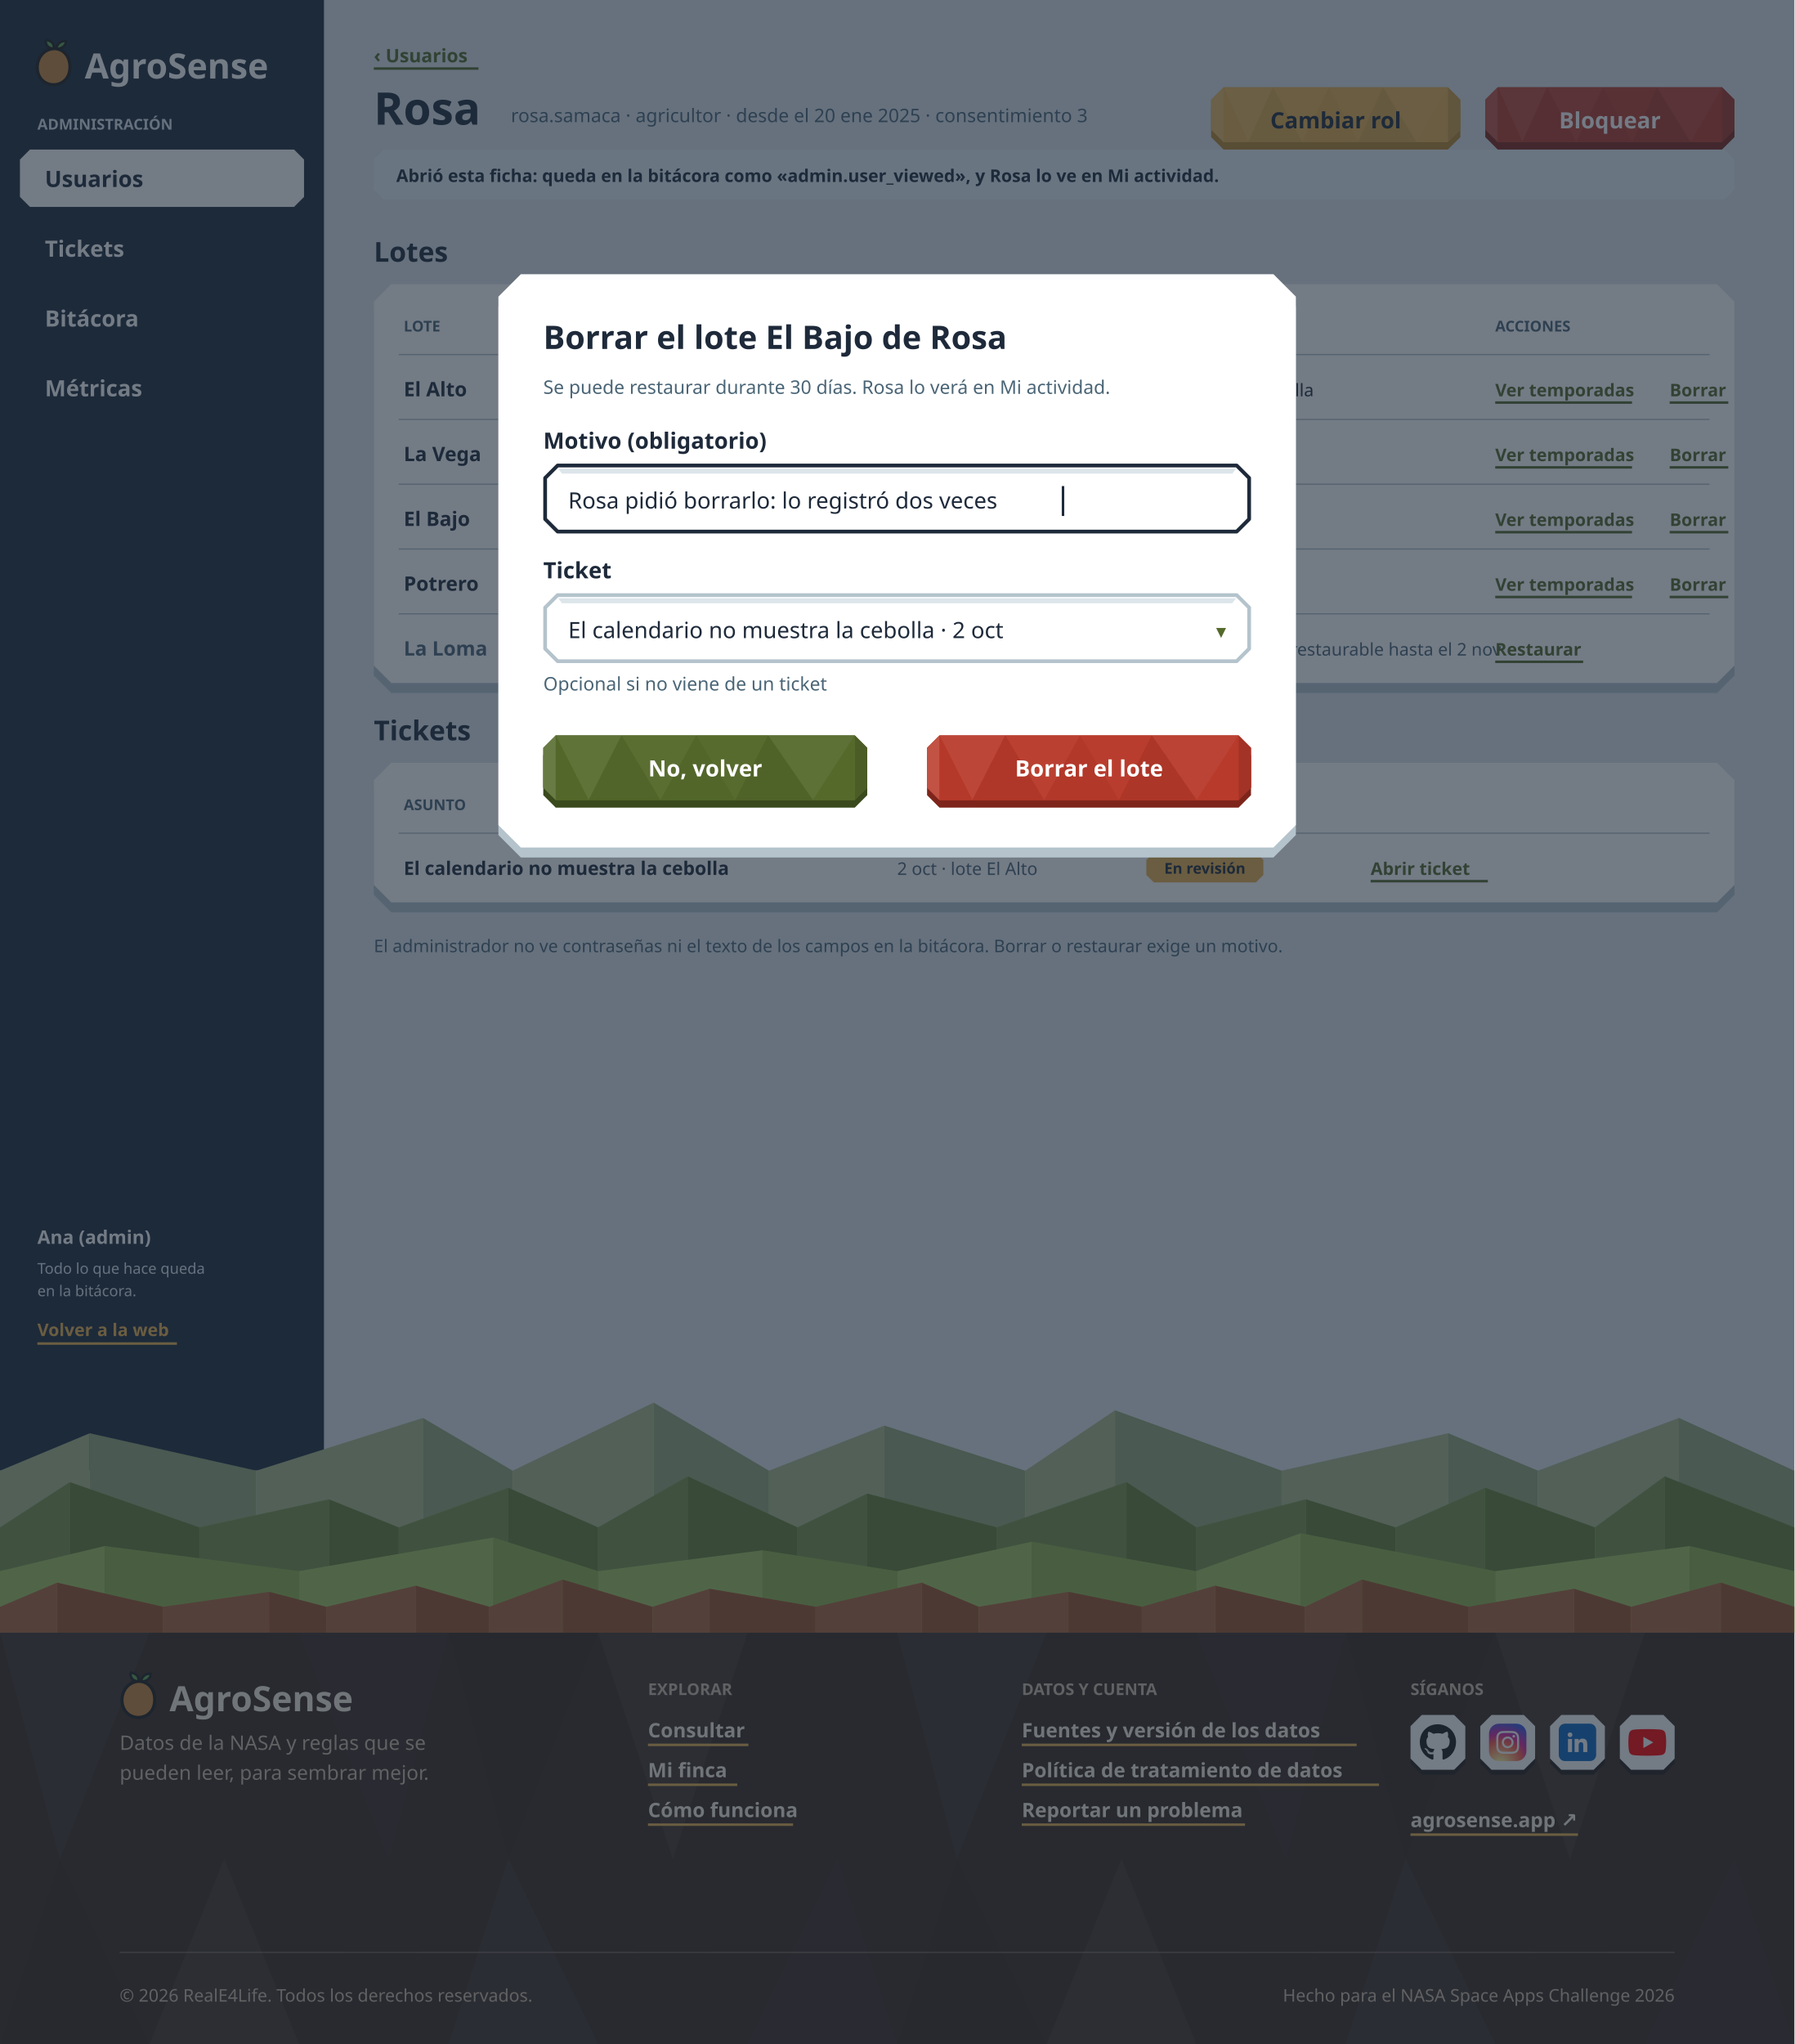
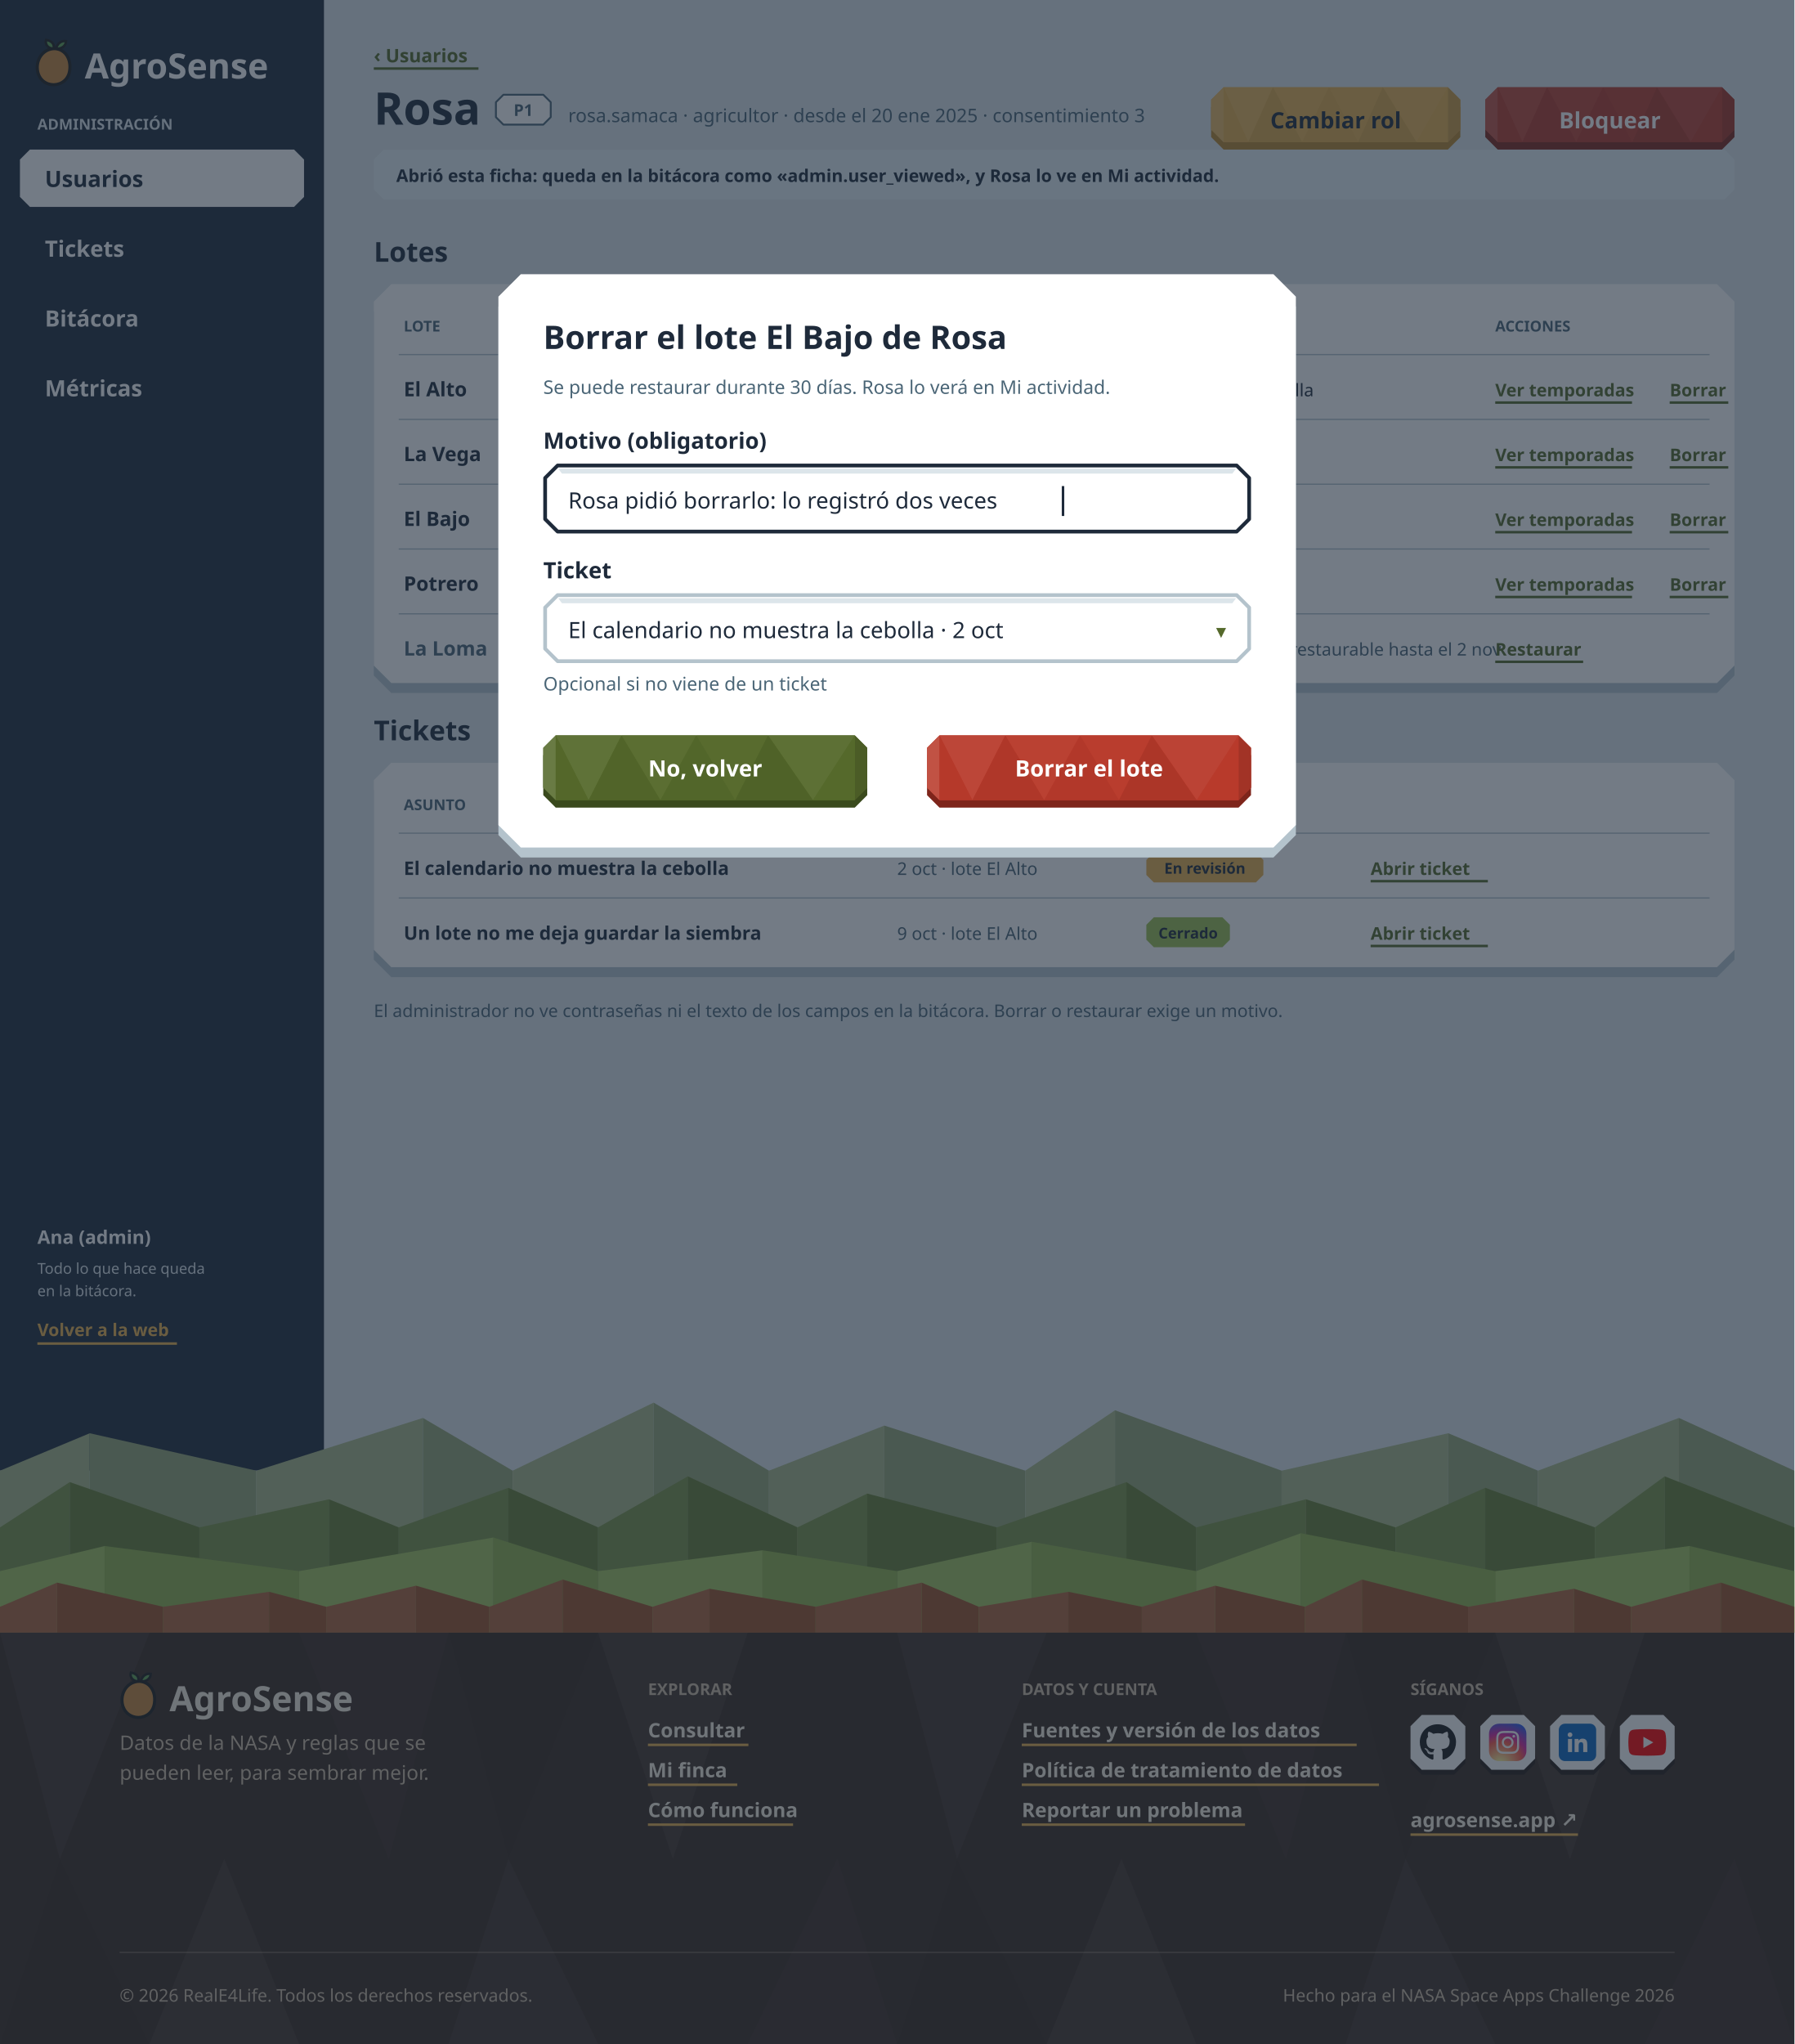
<svg xmlns="http://www.w3.org/2000/svg" width="1440" height="1640" viewBox="0 0 1440 1640">
  <rect width="1440" height="1640" fill="#DCE5EA" />
  <rect width="1440" height="1180" fill="#DCE5EA" />
  <rect width="260" height="1180" fill="#1E2A3A" />
  <g id="marca" transform="translate(28 30)">
    <path d="M16 9c9 .6 13 9 12 17-.8 8-7 12-13 12S3 34 2 26C1 17 7 9 16 9z" fill="#C8873A" stroke="#1D1D1B" stroke-width="2.5" />
    <path d="M15 9c-5 0-7-4-6-7 4 .6 7 3 6 7zm2 0c4 .6 8-2 8-6-4-.6-7 2-8 6z" fill="#5FA052" stroke="#1D1D1B" stroke-width="2" />
    <text x="40" y="33" font-family="Fredoka" font-weight="600" font-size="28" fill="#FFFFFF" text-anchor="start">AgroSense</text>
  </g>
  <text x="30" y="104" font-family="Atkinson Hyperlegible" font-weight="700" font-size="12" fill="#DCE5EA" text-anchor="start">ADMINISTRACIÓN</text>
  <polygon points="24,120 236,120 244,128 244,158 236,166 24,166 16,158 16,128" fill="#FFFFFF" />
  <text x="36" y="150" font-family="Atkinson Hyperlegible" font-weight="700" font-size="18" fill="#1E2A3A" text-anchor="start">Usuarios</text>
  <text x="36" y="206" font-family="Atkinson Hyperlegible" font-weight="700" font-size="18" fill="#FFFFFF" text-anchor="start">Tickets</text>
  <text x="36" y="262" font-family="Atkinson Hyperlegible" font-weight="700" font-size="18" fill="#FFFFFF" text-anchor="start">Bitácora</text>
  <text x="36" y="318" font-family="Atkinson Hyperlegible" font-weight="700" font-size="18" fill="#FFFFFF" text-anchor="start">Métricas</text>
  <text x="30" y="998" font-family="Atkinson Hyperlegible" font-weight="700" font-size="15" fill="#FFFFFF" text-anchor="start">Ana (admin)</text>
  <text x="30" y="1022" font-family="Atkinson Hyperlegible" font-weight="400" font-size="12" fill="#DCE5EA" text-anchor="start">Todo lo que hace queda</text>
  <text x="30" y="1040" font-family="Atkinson Hyperlegible" font-weight="400" font-size="12" fill="#DCE5EA" text-anchor="start">en la bitácora.</text>
  <text x="30" y="1072" font-family="Atkinson Hyperlegible" font-weight="700" font-size="14" fill="#E8B04B" text-anchor="start">Volver a la web</text>
  <rect x="30" y="1077" width="112" height="2" fill="#E8B04B" />
  <text x="300" y="50" font-family="Atkinson Hyperlegible" font-weight="700" font-size="15" fill="#55692B" text-anchor="start">‹ Usuarios</text>
  <rect x="300" y="54" width="84" height="2" fill="#55692B" />
  <text x="300" y="100" font-family="Fredoka" font-weight="600" font-size="36" fill="#1E2A3A" text-anchor="start">Rosa</text>
-   <text x="410" y="98" font-family="Atkinson Hyperlegible" font-weight="400" font-size="15" fill="#4A6576" text-anchor="start">rosa.samaca · agricultor · desde el 20 ene 2025 · consentimiento 3</text>
+   <polygon points="404,76 436,76 442,82 442,94 436,100 404,100 398,94 398,82" fill="#FFFFFF" stroke="#4A6576" stroke-width="1.5" stroke-linejoin="round" />
+   <text x="420" y="93" font-family="Atkinson Hyperlegible" font-weight="700" font-size="13" fill="#4A6576" text-anchor="middle">P1</text>
+   <text x="456" y="98" font-family="Atkinson Hyperlegible" font-weight="400" font-size="15" fill="#4A6576" text-anchor="start">rosa.samaca · agricultor · desde el 20 ene 2025 · consentimiento 3</text>
  <polygon points="308,120 1384,120 1392,128 1392,152 1384,160 308,160 300,152 300,128" fill="#E6F0F5" />
  <text x="318" y="146" font-family="Atkinson Hyperlegible" font-weight="700" font-size="14" fill="#1E2A3A" text-anchor="start">Abrió esta ficha: queda en la bitácora como «admin.user_viewed», y Rosa lo ve en Mi actividad.</text>
  <g id="boton-danger" transform="translate(1192 70)">
    <polygon points="10,6 190,6 200,16 200,40 190,50 10,50 0,40 0,16" fill="#7E251B" />
    <polygon points="10,0 190,0 200,10 200,34 190,44 10,44 0,34 0,10" fill="#B83A2B" />
    <polygon points="10,0 10,44 0,34 0,10" fill="#C15244" />
    <polygon points="190,0 200,10 200,34 190,44" fill="#A23326" />
    <polygon points="10,0 49.6,0 29.8,44" fill="#BC4638" />
    <polygon points="10,0 29.8,44 10,44" fill="#B5392A" />
    <polygon points="49.6,0 94.6,0 73,44" fill="#BA4132" />
    <polygon points="49.6,0 73,44 29.8,44" fill="#AF3729" />
    <polygon points="94.6,0 137.8,0 118,44" fill="#B93D2E" />
    <polygon points="94.6,0 118,44 73,44" fill="#B2382A" />
    <polygon points="137.8,0 190,0 164.8,44" fill="#BB4335" />
    <polygon points="137.8,0 164.8,44 118,44" fill="#AC3628" />
    <polygon points="190,0 190,44 164.8,44" fill="#B83A2B" />
    <text x="100" y="33" font-family="Atkinson Hyperlegible" font-weight="700" font-size="18" fill="#FFFFFF" text-anchor="middle">Bloquear</text>
  </g>
  <g id="boton-secondary" transform="translate(972 70)">
    <polygon points="10,6 190,6 200,16 200,40 190,50 10,50 0,40 0,16" fill="#B8862E" />
    <polygon points="10,0 190,0 200,10 200,34 190,44 10,44 0,34 0,10" fill="#E8B04B" />
    <polygon points="10,0 10,44 0,34 0,10" fill="#EBB961" />
    <polygon points="190,0 200,10 200,34 190,44" fill="#CC9B42" />
    <polygon points="10,0 49.6,0 29.8,44" fill="#E9B556" />
    <polygon points="10,0 29.8,44 10,44" fill="#E5AD4A" />
    <polygon points="49.6,0 94.6,0 73,44" fill="#E9B351" />
    <polygon points="49.6,0 73,44 29.8,44" fill="#DCA747" />
    <polygon points="94.6,0 137.8,0 118,44" fill="#E8B14E" />
    <polygon points="94.6,0 118,44 73,44" fill="#E1AB49" />
    <polygon points="137.8,0 190,0 164.8,44" fill="#E9B453" />
    <polygon points="137.8,0 164.8,44 118,44" fill="#D9A546" />
    <polygon points="190,0 190,44 164.8,44" fill="#E8B04B" />
    <text x="100" y="33" font-family="Atkinson Hyperlegible" font-weight="700" font-size="18" fill="#1E2A3A" text-anchor="middle">Cambiar rol</text>
  </g>
  <text x="300" y="210" font-family="Fredoka" font-weight="600" font-size="22" fill="#1E2A3A" text-anchor="start">Lotes</text>
  <g id="tabla" transform="translate(300 228)">
    <polygon points="14,8 1078,8 1092,22 1092,314 1078,328 14,328 0,314 0,22" fill="#B4C3CC" />
    <polygon points="14,0 1078,0 1092,14 1092,306 1078,320 14,320 0,306 0,14" fill="#FFFFFF" />
    <text x="24" y="38" font-family="Atkinson Hyperlegible" font-weight="700" font-size="12" fill="#4A6576" text-anchor="start">LOTE</text>
    <text x="230" y="38" font-family="Atkinson Hyperlegible" font-weight="700" font-size="12" fill="#4A6576" text-anchor="start">ÁREA</text>
    <text x="390" y="38" font-family="Atkinson Hyperlegible" font-weight="700" font-size="12" fill="#4A6576" text-anchor="start">ZONA</text>
    <text x="620" y="38" font-family="Atkinson Hyperlegible" font-weight="700" font-size="12" fill="#4A6576" text-anchor="start">CULTIVOS</text>
    <text x="900" y="38" font-family="Atkinson Hyperlegible" font-weight="700" font-size="12" fill="#4A6576" text-anchor="start">ACCIONES</text>
    <rect x="20" y="56" width="1052" height="1" fill="#B4C3CC" />
    <g transform="translate(24 56)">
      <text x="0" y="34" font-family="Atkinson Hyperlegible" font-weight="700" font-size="16" fill="#1E2A3A" text-anchor="start">El Alto</text>
    </g>
    <g transform="translate(230 56)">
      <text x="0" y="34" font-family="Atkinson Hyperlegible" font-weight="400" font-size="14" fill="#4A6576" text-anchor="start">2,51 ha · sin riego</text>
    </g>
    <g transform="translate(390 56)">
      <text x="0" y="34" font-family="Atkinson Hyperlegible" font-weight="400" font-size="14" fill="#1E2A3A" text-anchor="start">Samacá</text>
    </g>
    <g transform="translate(620 56)">
      <text x="0" y="34" font-family="Atkinson Hyperlegible" font-weight="400" font-size="14" fill="#1E2A3A" text-anchor="start">Papa, haba y cebolla</text>
    </g>
    <g transform="translate(900 56)">
      <text x="0" y="34" font-family="Atkinson Hyperlegible" font-weight="700" font-size="14" fill="#55692B" text-anchor="start">Ver temporadas</text>
      <rect x="0" y="38" width="109.76" height="2" fill="#55692B" />
      <text x="140" y="34" font-family="Atkinson Hyperlegible" font-weight="700" font-size="14" fill="#55692B" text-anchor="start">Borrar</text>
      <rect x="140" y="38" width="47.04" height="2" fill="#55692B" />
    </g>
    <rect x="20" y="108" width="1052" height="1" fill="#B4C3CC" />
    <g transform="translate(24 108)">
      <text x="0" y="34" font-family="Atkinson Hyperlegible" font-weight="700" font-size="16" fill="#1E2A3A" text-anchor="start">La Vega</text>
    </g>
    <g transform="translate(230 108)">
      <text x="0" y="34" font-family="Atkinson Hyperlegible" font-weight="400" font-size="14" fill="#4A6576" text-anchor="start">1,66 ha · con riego</text>
    </g>
    <g transform="translate(390 108)">
      <text x="0" y="34" font-family="Atkinson Hyperlegible" font-weight="400" font-size="14" fill="#1E2A3A" text-anchor="start">Samacá</text>
    </g>
    <g transform="translate(620 108)">
      <text x="0" y="34" font-family="Atkinson Hyperlegible" font-weight="400" font-size="14" fill="#1E2A3A" text-anchor="start">Maíz</text>
    </g>
    <g transform="translate(900 108)">
      <text x="0" y="34" font-family="Atkinson Hyperlegible" font-weight="700" font-size="14" fill="#55692B" text-anchor="start">Ver temporadas</text>
      <rect x="0" y="38" width="109.76" height="2" fill="#55692B" />
      <text x="140" y="34" font-family="Atkinson Hyperlegible" font-weight="700" font-size="14" fill="#55692B" text-anchor="start">Borrar</text>
      <rect x="140" y="38" width="47.04" height="2" fill="#55692B" />
    </g>
    <rect x="20" y="160" width="1052" height="1" fill="#B4C3CC" />
    <g transform="translate(24 160)">
      <text x="0" y="34" font-family="Atkinson Hyperlegible" font-weight="700" font-size="16" fill="#1E2A3A" text-anchor="start">El Bajo</text>
    </g>
    <g transform="translate(230 160)">
      <text x="0" y="34" font-family="Atkinson Hyperlegible" font-weight="400" font-size="14" fill="#4A6576" text-anchor="start">1,33 ha · sin riego</text>
    </g>
    <g transform="translate(390 160)">
      <text x="0" y="34" font-family="Atkinson Hyperlegible" font-weight="400" font-size="14" fill="#1E2A3A" text-anchor="start">Samacá</text>
    </g>
    <g transform="translate(620 160)">
      <text x="0" y="34" font-family="Atkinson Hyperlegible" font-weight="400" font-size="14" fill="#1E2A3A" text-anchor="start">Arveja</text>
    </g>
    <g transform="translate(900 160)">
      <text x="0" y="34" font-family="Atkinson Hyperlegible" font-weight="700" font-size="14" fill="#55692B" text-anchor="start">Ver temporadas</text>
      <rect x="0" y="38" width="109.76" height="2" fill="#55692B" />
      <text x="140" y="34" font-family="Atkinson Hyperlegible" font-weight="700" font-size="14" fill="#55692B" text-anchor="start">Borrar</text>
      <rect x="140" y="38" width="47.04" height="2" fill="#55692B" />
    </g>
    <rect x="20" y="212" width="1052" height="1" fill="#B4C3CC" />
    <g transform="translate(24 212)">
      <text x="0" y="34" font-family="Atkinson Hyperlegible" font-weight="700" font-size="16" fill="#1E2A3A" text-anchor="start">Potrero</text>
    </g>
    <g transform="translate(230 212)">
      <text x="0" y="34" font-family="Atkinson Hyperlegible" font-weight="400" font-size="14" fill="#4A6576" text-anchor="start">1,19 ha</text>
    </g>
    <g transform="translate(390 212)">
      <text x="0" y="34" font-family="Atkinson Hyperlegible" font-weight="400" font-size="14" fill="#1E2A3A" text-anchor="start">Samacá</text>
    </g>
    <g transform="translate(620 212)">
      <text x="0" y="34" font-family="Atkinson Hyperlegible" font-weight="400" font-size="14" fill="#1E2A3A" text-anchor="start">Sin siembra</text>
    </g>
    <g transform="translate(900 212)">
      <text x="0" y="34" font-family="Atkinson Hyperlegible" font-weight="700" font-size="14" fill="#55692B" text-anchor="start">Ver temporadas</text>
      <rect x="0" y="38" width="109.76" height="2" fill="#55692B" />
      <text x="140" y="34" font-family="Atkinson Hyperlegible" font-weight="700" font-size="14" fill="#55692B" text-anchor="start">Borrar</text>
      <rect x="140" y="38" width="47.04" height="2" fill="#55692B" />
    </g>
    <rect x="20" y="264" width="1052" height="1" fill="#B4C3CC" />
    <g transform="translate(24 264)">
      <text x="0" y="34" font-family="Atkinson Hyperlegible" font-weight="700" font-size="16" fill="#4A6576" text-anchor="start">La Loma</text>
    </g>
    <g transform="translate(230 264)">
      <text x="0" y="34" font-family="Atkinson Hyperlegible" font-weight="400" font-size="14" fill="#4A6576" text-anchor="start">0,86 ha</text>
    </g>
    <g transform="translate(390 264)">
      <text x="0" y="34" font-family="Atkinson Hyperlegible" font-weight="400" font-size="14" fill="#1E2A3A" text-anchor="start">Samacá</text>
    </g>
    <g transform="translate(620 264)">
      <text x="0" y="34" font-family="Atkinson Hyperlegible" font-weight="400" font-size="14" fill="#4A6576" text-anchor="start">Borrado el 3 oct · restaurable hasta el 2 nov</text>
    </g>
    <g transform="translate(900 264)">
      <text x="0" y="34" font-family="Atkinson Hyperlegible" font-weight="700" font-size="14" fill="#55692B" text-anchor="start">Restaurar</text>
      <rect x="0" y="38" width="70.56" height="2" fill="#55692B" />
    </g>
  </g>
  <text x="300" y="594" font-family="Fredoka" font-weight="600" font-size="22" fill="#1E2A3A" text-anchor="start">Tickets</text>
  <g id="tabla" transform="translate(300 612)">
-     <polygon points="14,8 1078,8 1092,22 1092,106 1078,120 14,120 0,106 0,22" fill="#B4C3CC" />
-     <polygon points="14,0 1078,0 1092,14 1092,98 1078,112 14,112 0,98 0,14" fill="#FFFFFF" />
+     <polygon points="14,8 1078,8 1092,22 1092,158 1078,172 14,172 0,158 0,22" fill="#B4C3CC" />
+     <polygon points="14,0 1078,0 1092,14 1092,150 1078,164 14,164 0,150 0,14" fill="#FFFFFF" />
    <text x="24" y="38" font-family="Atkinson Hyperlegible" font-weight="700" font-size="12" fill="#4A6576" text-anchor="start">ASUNTO</text>
    <text x="420" y="38" font-family="Atkinson Hyperlegible" font-weight="700" font-size="12" fill="#4A6576" text-anchor="start">ENVIADO</text>
    <text x="620" y="38" font-family="Atkinson Hyperlegible" font-weight="700" font-size="12" fill="#4A6576" text-anchor="start">ESTADO</text>
    <text x="800" y="38" font-family="Atkinson Hyperlegible" font-weight="700" font-size="12" fill="#4A6576" text-anchor="start" />
    <rect x="20" y="56" width="1052" height="1" fill="#B4C3CC" />
    <g transform="translate(24 56)">
      <text x="0" y="34" font-family="Atkinson Hyperlegible" font-weight="700" font-size="15" fill="#1E2A3A" text-anchor="start">El calendario no muestra la cebolla</text>
    </g>
    <g transform="translate(420 56)">
      <text x="0" y="34" font-family="Atkinson Hyperlegible" font-weight="400" font-size="14" fill="#4A6576" text-anchor="start">2 oct · lote El Alto</text>
    </g>
    <g transform="translate(620 56)">
      <polygon points="6,16 87.92,16 93.92,22 93.92,34 87.92,40 6,40 0,34 0,22" fill="#E8B04B" />
      <text x="46.96" y="33" font-family="Atkinson Hyperlegible" font-weight="700" font-size="12" fill="#1E2A3A" text-anchor="middle">En revisión</text>
    </g>
    <g transform="translate(800 56)">
      <text x="0" y="34" font-family="Atkinson Hyperlegible" font-weight="700" font-size="14" fill="#55692B" text-anchor="start">Abrir ticket</text>
      <rect x="0" y="38" width="94.08" height="2" fill="#55692B" />
    </g>
-   </g>
-   <text x="300" y="764" font-family="Atkinson Hyperlegible" font-weight="400" font-size="14" fill="#4A6576" text-anchor="start">El administrador no ve contraseñas ni el texto de los campos en la bitácora. Borrar o restaurar exige un motivo.</text>
+     <rect x="20" y="108" width="1052" height="1" fill="#B4C3CC" />
+     <g transform="translate(24 108)">
+       <text x="0" y="34" font-family="Atkinson Hyperlegible" font-weight="700" font-size="15" fill="#1E2A3A" text-anchor="start">Un lote no me deja guardar la siembra</text>
+     </g>
+     <g transform="translate(420 108)">
+       <text x="0" y="34" font-family="Atkinson Hyperlegible" font-weight="400" font-size="14" fill="#4A6576" text-anchor="start">9 oct · lote El Alto</text>
+     </g>
+     <g transform="translate(620 108)">
+       <polygon points="6,16 61.04,16 67.04,22 67.04,34 61.04,40 6,40 0,34 0,22" fill="#9CC152" />
+       <text x="33.52" y="33" font-family="Atkinson Hyperlegible" font-weight="700" font-size="12" fill="#1E2A3A" text-anchor="middle">Cerrado</text>
+     </g>
+     <g transform="translate(800 108)">
+       <text x="0" y="34" font-family="Atkinson Hyperlegible" font-weight="700" font-size="14" fill="#55692B" text-anchor="start">Abrir ticket</text>
+       <rect x="0" y="38" width="94.08" height="2" fill="#55692B" />
+     </g>
+   </g>
+   <text x="300" y="816" font-family="Atkinson Hyperlegible" font-weight="400" font-size="14" fill="#4A6576" text-anchor="start">El administrador no ve contraseñas ni el texto de los campos en la bitácora. Borrar o restaurar exige un motivo.</text>
  <g id="pie" transform="translate(0 1180)">
    <rect x="0" y="0" width="1440" height="130" fill="#DCE5EA" />
    <polygon points="0,0 72,-30.03 72,130 0,130" fill="#A8B888" />
    <polygon points="72,-30.03 205.714,0 205.714,130 72,130" fill="#94A575" />
    <polygon points="205.714,0 339.429,-42.315 339.429,130 205.714,130" fill="#A8B888" />
    <polygon points="339.429,-42.315 411.429,0 411.429,130 339.429,130" fill="#94A575" />
    <polygon points="411.429,0 524.571,-54.6 524.571,130 411.429,130" fill="#A8B888" />
    <polygon points="524.571,-54.6 617.143,0 617.143,130 524.571,130" fill="#94A575" />
    <polygon points="617.143,0 709.714,-36.172 709.714,130 617.143,130" fill="#A8B888" />
    <polygon points="709.714,-36.172 822.857,0 822.857,130 709.714,130" fill="#94A575" />
    <polygon points="822.857,0 894.857,-48.458 894.857,130 822.857,130" fill="#A8B888" />
    <polygon points="894.857,-48.458 1028.57,0 1028.57,130 894.857,130" fill="#94A575" />
    <polygon points="1028.57,0 1162.29,-30.03 1162.29,130 1028.57,130" fill="#A8B888" />
    <polygon points="1162.29,-30.03 1234.29,0 1234.29,130 1162.29,130" fill="#94A575" />
    <polygon points="1234.29,0 1347.43,-42.315 1347.43,130 1234.29,130" fill="#A8B888" />
    <polygon points="1347.43,-42.315 1440,0 1440,130 1347.43,130" fill="#94A575" />
    <polygon points="0,45.5 56,9.157 56,130 0,130" fill="#799248" />
    <polygon points="56,9.157 160,45.5 160,130 56,130" fill="#667F35" />
    <polygon points="160,45.5 264,22.977 264,130 160,130" fill="#799248" />
    <polygon points="264,22.977 320,45.5 320,130 264,130" fill="#667F35" />
    <polygon points="320,45.5 408,13.764 408,130 320,130" fill="#799248" />
    <polygon points="408,13.764 480,45.5 480,130 408,130" fill="#667F35" />
    <polygon points="480,45.5 552,4.55 552,130 480,130" fill="#799248" />
    <polygon points="552,4.55 640,45.5 640,130 552,130" fill="#667F35" />
    <polygon points="640,45.5 696,18.371 696,130 640,130" fill="#799248" />
    <polygon points="696,18.371 800,45.5 800,130 696,130" fill="#667F35" />
    <polygon points="800,45.5 904,9.157 904,130 800,130" fill="#799248" />
    <polygon points="904,9.157 960,45.5 960,130 904,130" fill="#667F35" />
    <polygon points="960,45.5 1048,22.977 1048,130 960,130" fill="#799248" />
    <polygon points="1048,22.977 1120,45.5 1120,130 1048,130" fill="#667F35" />
    <polygon points="1120,45.5 1192,13.764 1192,130 1120,130" fill="#799248" />
    <polygon points="1192,13.764 1280,45.5 1280,130 1192,130" fill="#667F35" />
    <polygon points="1280,45.5 1336,4.55 1336,130 1280,130" fill="#799248" />
    <polygon points="1336,4.55 1440,45.5 1440,130 1336,130" fill="#667F35" />
    <polygon points="0,80.6 84,60.447 84,130 0,130" fill="#A3C55E" />
    <polygon points="84,60.447 240,80.6 240,130 84,130" fill="#90B24B" />
    <polygon points="240,80.6 396,53.602 396,130 240,130" fill="#A3C55E" />
    <polygon points="396,53.602 480,80.6 480,130 396,130" fill="#90B24B" />
    <polygon points="480,80.6 612,63.869 612,130 480,130" fill="#A3C55E" />
    <polygon points="612,63.869 720,80.6 720,130 612,130" fill="#90B24B" />
    <polygon points="720,80.6 828,57.025 828,130 720,130" fill="#A3C55E" />
    <polygon points="828,57.025 960,80.6 960,130 828,130" fill="#90B24B" />
    <polygon points="960,80.6 1044,50.18 1044,130 960,130" fill="#A3C55E" />
    <polygon points="1044,50.18 1200,80.6 1200,130 1044,130" fill="#90B24B" />
    <polygon points="1200,80.6 1356,60.447 1356,130 1200,130" fill="#A3C55E" />
    <polygon points="1356,60.447 1440,80.6 1440,130 1356,130" fill="#90B24B" />
    <polygon points="0,109.2 45.818,89.817 45.818,130 0,130" fill="#AE643A" />
    <polygon points="45.818,89.817 130.909,109.2 130.909,130 45.818,130" fill="#9B5128" />
    <polygon points="130.909,109.2 216,97.188 216,130 130.909,130" fill="#AE643A" />
    <polygon points="216,97.188 261.818,109.2 261.818,130 216,130" fill="#9B5128" />
    <polygon points="261.818,109.2 333.818,92.274 333.818,130 261.818,130" fill="#AE643A" />
    <polygon points="333.818,92.274 392.727,109.2 392.727,130 333.818,130" fill="#9B5128" />
    <polygon points="392.727,109.2 451.636,87.36 451.636,130 392.727,130" fill="#AE643A" />
    <polygon points="451.636,87.36 523.636,109.2 523.636,130 451.636,130" fill="#9B5128" />
    <polygon points="523.636,109.2 569.455,94.731 569.455,130 523.636,130" fill="#AE643A" />
    <polygon points="569.455,94.731 654.545,109.2 654.545,130 569.455,130" fill="#9B5128" />
    <polygon points="654.545,109.2 739.636,89.817 739.636,130 654.545,130" fill="#AE643A" />
    <polygon points="739.636,89.817 785.455,109.2 785.455,130 739.636,130" fill="#9B5128" />
    <polygon points="785.455,109.2 857.455,97.188 857.455,130 785.455,130" fill="#AE643A" />
    <polygon points="857.455,97.188 916.364,109.2 916.364,130 857.455,130" fill="#9B5128" />
    <polygon points="916.364,109.2 975.273,92.274 975.273,130 916.364,130" fill="#AE643A" />
    <polygon points="975.273,92.274 1047.27,109.2 1047.27,130 975.273,130" fill="#9B5128" />
    <polygon points="1047.27,109.2 1093.09,87.36 1093.09,130 1047.27,130" fill="#AE643A" />
    <polygon points="1093.09,87.36 1178.18,109.2 1178.18,130 1093.09,130" fill="#9B5128" />
    <polygon points="1178.18,109.2 1263.27,94.731 1263.27,130 1178.18,130" fill="#AE643A" />
    <polygon points="1263.27,94.731 1309.09,109.2 1309.09,130 1263.27,130" fill="#9B5128" />
    <polygon points="1309.09,109.2 1381.09,89.817 1381.09,130 1309.09,130" fill="#AE643A" />
    <polygon points="1381.09,89.817 1440,109.2 1440,130 1381.09,130" fill="#9B5128" />
    <rect x="0" y="130" width="1440" height="330" fill="#3B2A20" />
    <polygon points="0,130 120,130 48,311.5" fill="#433329" />
    <polygon points="48,311.5 120,460 0,460" fill="#38281E" />
    <polygon points="120,130 240,130 180,311.5" fill="#39291F" />
    <polygon points="180,311.5 240,460 120,460" fill="#45352B" />
    <polygon points="240,130 360,130 312,311.5" fill="#3F2E24" />
    <polygon points="312,311.5 360,460 240,460" fill="#3A291F" />
    <polygon points="360,130 480,130 408,311.5" fill="#38281E" />
    <polygon points="408,311.5 480,460 360,460" fill="#433329" />
    <polygon points="480,130 600,130 540,311.5" fill="#45352B" />
    <polygon points="540,311.5 600,460 480,460" fill="#39291F" />
    <polygon points="600,130 720,130 672,311.5" fill="#3A291F" />
    <polygon points="672,311.5 720,460 600,460" fill="#3F2E24" />
    <polygon points="720,130 840,130 768,311.5" fill="#433329" />
    <polygon points="768,311.5 840,460 720,460" fill="#38281E" />
    <polygon points="840,130 960,130 900,311.5" fill="#39291F" />
    <polygon points="900,311.5 960,460 840,460" fill="#45352B" />
    <polygon points="960,130 1080,130 1032,311.5" fill="#3F2E24" />
    <polygon points="1032,311.5 1080,460 960,460" fill="#3A291F" />
    <polygon points="1080,130 1200,130 1128,311.5" fill="#38281E" />
    <polygon points="1128,311.5 1200,460 1080,460" fill="#433329" />
    <polygon points="1200,130 1320,130 1260,311.5" fill="#45352B" />
    <polygon points="1260,311.5 1320,460 1200,460" fill="#39291F" />
    <polygon points="1320,130 1440,130 1392,311.5" fill="#3A291F" />
    <polygon points="1392,311.5 1440,460 1320,460" fill="#3F2E24" />
    <g id="marca" transform="translate(96 160)">
      <path d="M16 9c9 .6 13 9 12 17-.8 8-7 12-13 12S3 34 2 26C1 17 7 9 16 9z" fill="#C8873A" stroke="#1D1D1B" stroke-width="2.5" />
      <path d="M15 9c-5 0-7-4-6-7 4 .6 7 3 6 7zm2 0c4 .6 8-2 8-6-4-.6-7 2-8 6z" fill="#5FA052" stroke="#1D1D1B" stroke-width="2" />
      <text x="40" y="33" font-family="Fredoka" font-weight="600" font-size="28" fill="#F6EEDF" text-anchor="start">AgroSense</text>
    </g>
    <text x="96" y="224" font-family="Atkinson Hyperlegible" font-weight="400" font-size="16" fill="#CDBBA3" text-anchor="start">Datos de la NASA y reglas que se</text>
    <text x="96" y="248" font-family="Atkinson Hyperlegible" font-weight="400" font-size="16" fill="#CDBBA3" text-anchor="start">pueden leer, para sembrar mejor.</text>
    <text x="520" y="180" font-family="Atkinson Hyperlegible" font-weight="700" font-size="13" fill="#CDBBA3" text-anchor="start">EXPLORAR</text>
    <text x="520" y="214" font-family="Atkinson Hyperlegible" font-weight="700" font-size="16" fill="#F6EEDF" text-anchor="start">Consultar</text>
    <rect x="520" y="219" width="80.64" height="2" fill="#E8B04B" />
    <text x="520" y="246" font-family="Atkinson Hyperlegible" font-weight="700" font-size="16" fill="#F6EEDF" text-anchor="start">Mi finca</text>
    <rect x="520" y="251" width="71.68" height="2" fill="#E8B04B" />
    <text x="520" y="278" font-family="Atkinson Hyperlegible" font-weight="700" font-size="16" fill="#F6EEDF" text-anchor="start">Cómo funciona</text>
    <rect x="520" y="283" width="116.48" height="2" fill="#E8B04B" />
    <text x="820" y="180" font-family="Atkinson Hyperlegible" font-weight="700" font-size="13" fill="#CDBBA3" text-anchor="start">DATOS Y CUENTA</text>
    <text x="820" y="214" font-family="Atkinson Hyperlegible" font-weight="700" font-size="16" fill="#F6EEDF" text-anchor="start">Fuentes y versión de los datos</text>
    <rect x="820" y="219" width="268.8" height="2" fill="#E8B04B" />
    <text x="820" y="246" font-family="Atkinson Hyperlegible" font-weight="700" font-size="16" fill="#F6EEDF" text-anchor="start">Política de tratamiento de datos</text>
    <rect x="820" y="251" width="286.72" height="2" fill="#E8B04B" />
    <text x="820" y="278" font-family="Atkinson Hyperlegible" font-weight="700" font-size="16" fill="#F6EEDF" text-anchor="start">Reportar un problema</text>
    <rect x="820" y="283" width="179.2" height="2" fill="#E8B04B" />
    <text x="1132" y="180" font-family="Atkinson Hyperlegible" font-weight="700" font-size="13" fill="#CDBBA3" text-anchor="start">SÍGANOS</text>
    <g id="red-github" transform="translate(1132 196)">
      <polygon points="9,4 35,4 44,13 44,39 35,48 9,48 0,39 0,13" fill="#261B15" />
      <polygon points="9,0 35,0 44,9 44,35 35,44 9,44 0,35 0,9" fill="#FFFFFF" />
      <path transform="translate(7.47 7.00) scale(0.0586)" d="M165.9 397.4c0 2-2.3 3.6-5.2 3.6-3.3.3-5.6-1.3-5.6-3.6 0-2 2.3-3.6 5.2-3.6 3-.3 5.6 1.3 5.6 3.6zm-31.1-4.5c-.7 2 1.3 4.3 4.3 4.9 2.6 1 5.6 0 6.2-2s-1.3-4.3-4.3-5.2c-2.6-.7-5.5.3-6.2 2.3zm44.2-1.7c-2.9.7-4.9 2.6-4.6 4.9.3 2 2.9 3.3 5.9 2.6 2.9-.7 4.9-2.6 4.6-4.6-.3-1.9-3-3.2-5.9-2.9zM244.8 8C106.1 8 0 113.3 0 252c0 110.9 69.8 205.8 169.5 239.2 12.8 2.3 17.3-5.6 17.3-12.1 0-6.2-.3-40.4-.3-61.4 0 0-70 15-84.7-29.8 0 0-11.4-29.1-27.8-36.6 0 0-22.9-15.7 1.6-15.4 0 0 24.9 2 38.6 25.8 21.9 38.6 58.6 27.5 72.9 20.9 2.3-16 8.8-27.1 16-33.7-55.9-6.2-112.3-14.3-112.3-110.5 0-27.5 7.6-41.3 23.6-58.9-2.6-6.5-11.1-33.3 2.6-67.9 20.9-6.5 69 27 69 27 20-5.6 41.5-8.5 62.8-8.5s42.8 2.9 62.8 8.5c0 0 48.1-33.6 69-27 13.7 34.7 5.2 61.4 2.6 67.9 16 17.7 25.8 31.5 25.8 58.9 0 96.5-58.9 104.2-114.8 110.5 9.2 7.9 17 22.9 17 46.4 0 33.7-.3 75.4-.3 83.6 0 6.5 4.6 14.4 17.3 12.1C428.2 457.8 496 362.9 496 252 496 113.3 383.5 8 244.8 8zM97.2 352.9c-1.3 1-1 3.3.7 5.2 1.6 1.6 3.9 2.3 5.2 1 1.3-1 1-3.3-.7-5.2-1.6-1.6-3.9-2.3-5.2-1zm-10.8-8.1c-.7 1.3.3 2.9 2.3 3.9 1.6 1 3.6.7 4.3-.7.7-1.3-.3-2.9-2.3-3.9-2-.6-3.6-.3-4.3.7zm32.4 35.6c-1.6 1.3-1 4.3 1.3 6.2 2.3 2.3 5.2 2.6 6.5 1 1.3-1.3.7-4.3-1.3-6.2-2.2-2.3-5.2-2.6-6.5-1zm-11.4-14.7c-1.6 1-1.6 3.6 0 5.9 1.6 2.3 4.3 3.3 5.6 2.3 1.6-1.3 1.6-3.9 0-6.2-1.4-2.3-4-3.3-5.6-2z" fill="#181717" />
    </g>
    <g id="red-instagram" transform="translate(1188 196)">
      <polygon points="9,4 35,4 44,13 44,39 35,48 9,48 0,39 0,13" fill="#261B15" />
      <polygon points="9,0 35,0 44,9 44,35 35,44 9,44 0,35 0,9" fill="#FFFFFF" />
      <defs>
        <radialGradient id="ig-degradado" cx="0.3" cy="1.07" r="1.3">
          <stop offset="0" stop-color="#FDF497" />
          <stop offset="0.05" stop-color="#FDF497" />
          <stop offset="0.45" stop-color="#FD5949" />
          <stop offset="0.6" stop-color="#D6249F" />
          <stop offset="0.9" stop-color="#285AEB" />
        </radialGradient>
      </defs>
      <rect x="7.0" y="7.0" width="30" height="30" rx="8" fill="url(#ig-degradado)" />
      <path transform="translate(12.81 11.50) scale(0.041)" d="M224.1 141c-63.6 0-114.9 51.3-114.9 114.9s51.3 114.9 114.9 114.9S339 319.5 339 255.9 287.7 141 224.1 141zm0 189.6c-41.1 0-74.7-33.5-74.7-74.7s33.5-74.7 74.7-74.7 74.7 33.5 74.7 74.7-33.6 74.7-74.7 74.7zm146.4-194.3c0 14.9-12 26.8-26.8 26.8-14.9 0-26.8-12-26.8-26.8s12-26.8 26.8-26.8 26.8 12 26.8 26.8zm76.1 27.2c-1.7-35.9-9.9-67.7-36.2-93.9-26.2-26.2-58-34.4-93.9-36.2-37-2.1-147.9-2.1-184.9 0-35.8 1.7-67.6 9.9-93.9 36.1s-34.4 58-36.2 93.9c-2.1 37-2.1 147.9 0 184.9 1.7 35.9 9.9 67.7 36.2 93.9s58 34.4 93.9 36.2c37 2.1 147.9 2.1 184.9 0 35.9-1.7 67.7-9.9 93.9-36.2 26.2-26.2 34.4-58 36.2-93.9 2.1-37 2.1-147.8 0-184.8zM398.8 388c-7.8 19.6-22.9 34.7-42.6 42.6-29.5 11.7-99.5 9-132.1 9s-102.7 2.6-132.1-9c-19.6-7.8-34.7-22.9-42.6-42.6-11.7-29.5-9-99.5-9-132.1s-2.6-102.7 9-132.1c7.8-19.6 22.9-34.7 42.6-42.6 29.5-11.7 99.5-9 132.1-9s102.7-2.6 132.1 9c19.6 7.8 34.7 22.9 42.6 42.6 11.7 29.5 9 99.5 9 132.1s2.7 102.7-9 132.1z" fill="#FFFFFF" />
    </g>
    <g id="red-linkedin" transform="translate(1244 196)">
      <polygon points="9,4 35,4 44,13 44,39 35,48 9,48 0,39 0,13" fill="#261B15" />
      <polygon points="9,0 35,0 44,9 44,35 35,44 9,44 0,35 0,9" fill="#FFFFFF" />
      <rect x="7.0" y="7.0" width="30" height="30" rx="5" fill="#0A66C2" />
      <path transform="translate(14.12 14.00) scale(0.0352)" d="M100.28 448H7.4V148.9h92.88zM53.79 108.1C24.09 108.1 0 83.5 0 53.8a53.79 53.79 0 0 1 107.58 0c0 29.7-24.1 54.3-53.79 54.3zM447.9 448h-92.68V302.4c0-34.7-.7-79.2-48.29-79.2-48.29 0-55.69 37.7-55.69 76.7V448h-92.78V148.9h89.08v40.8h1.3c12.4-23.5 42.69-48.3 87.88-48.3 94 0 111.28 61.9 111.28 142.3V448z" fill="#FFFFFF" />
    </g>
    <g id="red-youtube" transform="translate(1300 196)">
      <polygon points="9,4 35,4 44,13 44,39 35,48 9,48 0,39 0,13" fill="#261B15" />
      <polygon points="9,0 35,0 44,9 44,35 35,44 9,44 0,35 0,9" fill="#FFFFFF" />
      <rect x="16.0" y="16.0" width="12" height="12" fill="#FFFFFF" />
      <path transform="translate(6.00 7.78) scale(0.0556)" d="M549.655 124.083c-6.281-23.65-24.787-42.276-48.284-48.597C458.781 64 288 64 288 64S117.22 64 74.629 75.486c-23.497 6.322-42.003 24.947-48.284 48.597-11.412 42.867-11.412 132.305-11.412 132.305s0 89.438 11.412 132.305c6.281 23.65 24.787 41.5 48.284 47.821C117.22 448 288 448 288 448s170.78 0 213.371-11.486c23.497-6.321 42.003-24.171 48.284-47.821 11.412-42.867 11.412-132.305 11.412-132.305s0-89.438-11.412-132.305zm-317.51 213.508V175.185l142.739 81.205-142.739 81.201z" fill="#FF0000" />
    </g>
    <text x="1132" y="286" font-family="Atkinson Hyperlegible" font-weight="700" font-size="16" fill="#F6EEDF" text-anchor="start">agrosense.app ↗</text>
    <rect x="1132" y="291" width="134.4" height="2" fill="#E8B04B" />
    <rect x="96" y="386" width="1248" height="1" fill="#CDBBA3" fill-opacity="0.35" />
    <text x="96" y="426" font-family="Atkinson Hyperlegible" font-weight="400" font-size="14" fill="#CDBBA3" text-anchor="start">© 2026 RealE4Life. Todos los derechos reservados.</text>
    <text x="1344" y="426" font-family="Atkinson Hyperlegible" font-weight="400" font-size="14" fill="#CDBBA3" text-anchor="end">Hecho para el NASA Space Apps Challenge 2026</text>
  </g>
  <rect width="1440" height="1640" fill="#1E2A3A" fill-opacity="0.62" />
  <g id="dialogo" transform="translate(400 220)">
    <polygon points="18,8 622,8 640,26 640,450 622,468 18,468 0,450 0,26" fill="#B4C3CC" />
    <polygon points="18,0 622,0 640,18 640,442 622,460 18,460 0,442 0,18" fill="#FFFFFF" />
  </g>
  <g id="dialogo-contenido" transform="translate(400 220)">
    <text x="36" y="60" font-family="Fredoka" font-weight="600" font-size="26" fill="#1E2A3A" text-anchor="start">Borrar el lote El Bajo de Rosa</text>
    <text x="36" y="96" font-family="Atkinson Hyperlegible" font-weight="400" font-size="15" fill="#4A6576" text-anchor="start">Se puede restaurar durante 30 días. Rosa lo verá en Mi actividad.</text>
    <g id="campo-motivo" transform="translate(36 140)">
      <text x="0" y="0" font-family="Atkinson Hyperlegible" font-weight="700" font-size="18" fill="#1E2A3A" text-anchor="start">Motivo (obligatorio)</text>
      <polygon points="11.5,13.5 556.5,13.5 566.5,23.5 566.5,56.5 556.5,66.5 11.5,66.5 1.5,56.5 1.5,23.5" fill="#FFFFFF" stroke="#1E2A3A" stroke-width="3" stroke-linejoin="round" />
      <polygon points="12,16 556,16 553,20 15,20" fill="#DCE5EA" />
      <text x="20" y="48" font-family="Atkinson Hyperlegible" font-weight="400" font-size="18" fill="#1E2A3A" text-anchor="start">Rosa pidió borrarlo: lo registró dos veces</text>
      <rect x="416.12" y="30" width="2" height="24" fill="#1E2A3A" />
    </g>
    <g id="campo-ticket" transform="translate(36 244)">
      <text x="0" y="0" font-family="Atkinson Hyperlegible" font-weight="700" font-size="18" fill="#1E2A3A" text-anchor="start">Ticket</text>
      <polygon points="11.5,13.5 556.5,13.5 566.5,23.5 566.5,56.5 556.5,66.5 11.5,66.5 1.5,56.5 1.5,23.5" fill="#FFFFFF" stroke="#B4C3CC" stroke-width="3" stroke-linejoin="round" />
      <polygon points="12,16 556,16 553,20 15,20" fill="#DCE5EA" />
      <text x="20" y="48" font-family="Atkinson Hyperlegible" font-weight="400" font-size="18" fill="#1E2A3A" text-anchor="start">El calendario no muestra la cebolla · 2 oct</text>
      <text x="548" y="48" font-family="Atkinson Hyperlegible" font-weight="700" font-size="16" fill="#55692B" text-anchor="end">▾</text>
      <text x="0" y="90" font-family="Atkinson Hyperlegible" font-weight="400" font-size="15" fill="#4A6576" text-anchor="start">Opcional si no viene de un ticket</text>
    </g>
    <g id="boton-primary" transform="translate(36 370)">
      <polygon points="10,6 250,6 260,16 260,48 250,58 10,58 0,48 0,16" fill="#3A4A1D" />
      <polygon points="10,0 250,0 260,10 260,42 250,52 10,52 0,42 0,10" fill="#55692B" />
      <polygon points="10,0 10,52 0,42 0,10" fill="#697B44" />
      <polygon points="250,0 260,10 260,42 250,52" fill="#4B5C26" />
      <polygon points="10,0 62.8,0 36.4,52" fill="#5F7238" />
      <polygon points="10,0 36.4,52 10,52" fill="#54672A" />
      <polygon points="62.8,0 122.8,0 94,52" fill="#5B6E32" />
      <polygon points="62.8,0 94,52 36.4,52" fill="#516429" />
      <polygon points="122.8,0 180.4,0 154,52" fill="#586B2E" />
      <polygon points="122.8,0 154,52 94,52" fill="#52662A" />
      <polygon points="180.4,0 250,0 216.4,52" fill="#5D7035" />
      <polygon points="180.4,0 216.4,52 154,52" fill="#4F6228" />
      <polygon points="250,0 250,52 216.4,52" fill="#55692B" />
      <text x="130" y="33" font-family="Atkinson Hyperlegible" font-weight="700" font-size="18" fill="#FFFFFF" text-anchor="middle">No, volver</text>
    </g>
    <g id="boton-danger" transform="translate(344 370)">
      <polygon points="10,6 250,6 260,16 260,48 250,58 10,58 0,48 0,16" fill="#7E251B" />
      <polygon points="10,0 250,0 260,10 260,42 250,52 10,52 0,42 0,10" fill="#B83A2B" />
      <polygon points="10,0 10,52 0,42 0,10" fill="#C15244" />
      <polygon points="250,0 260,10 260,42 250,52" fill="#A23326" />
      <polygon points="10,0 62.8,0 36.4,52" fill="#BC4638" />
      <polygon points="10,0 36.4,52 10,52" fill="#B5392A" />
      <polygon points="62.8,0 122.8,0 94,52" fill="#BA4132" />
      <polygon points="62.8,0 94,52 36.4,52" fill="#AF3729" />
      <polygon points="122.8,0 180.4,0 154,52" fill="#B93D2E" />
      <polygon points="122.8,0 154,52 94,52" fill="#B2382A" />
      <polygon points="180.4,0 250,0 216.4,52" fill="#BB4335" />
      <polygon points="180.4,0 216.4,52 154,52" fill="#AC3628" />
      <polygon points="250,0 250,52 216.4,52" fill="#B83A2B" />
      <text x="130" y="33" font-family="Atkinson Hyperlegible" font-weight="700" font-size="18" fill="#FFFFFF" text-anchor="middle">Borrar el lote</text>
    </g>
  </g>
</svg>
